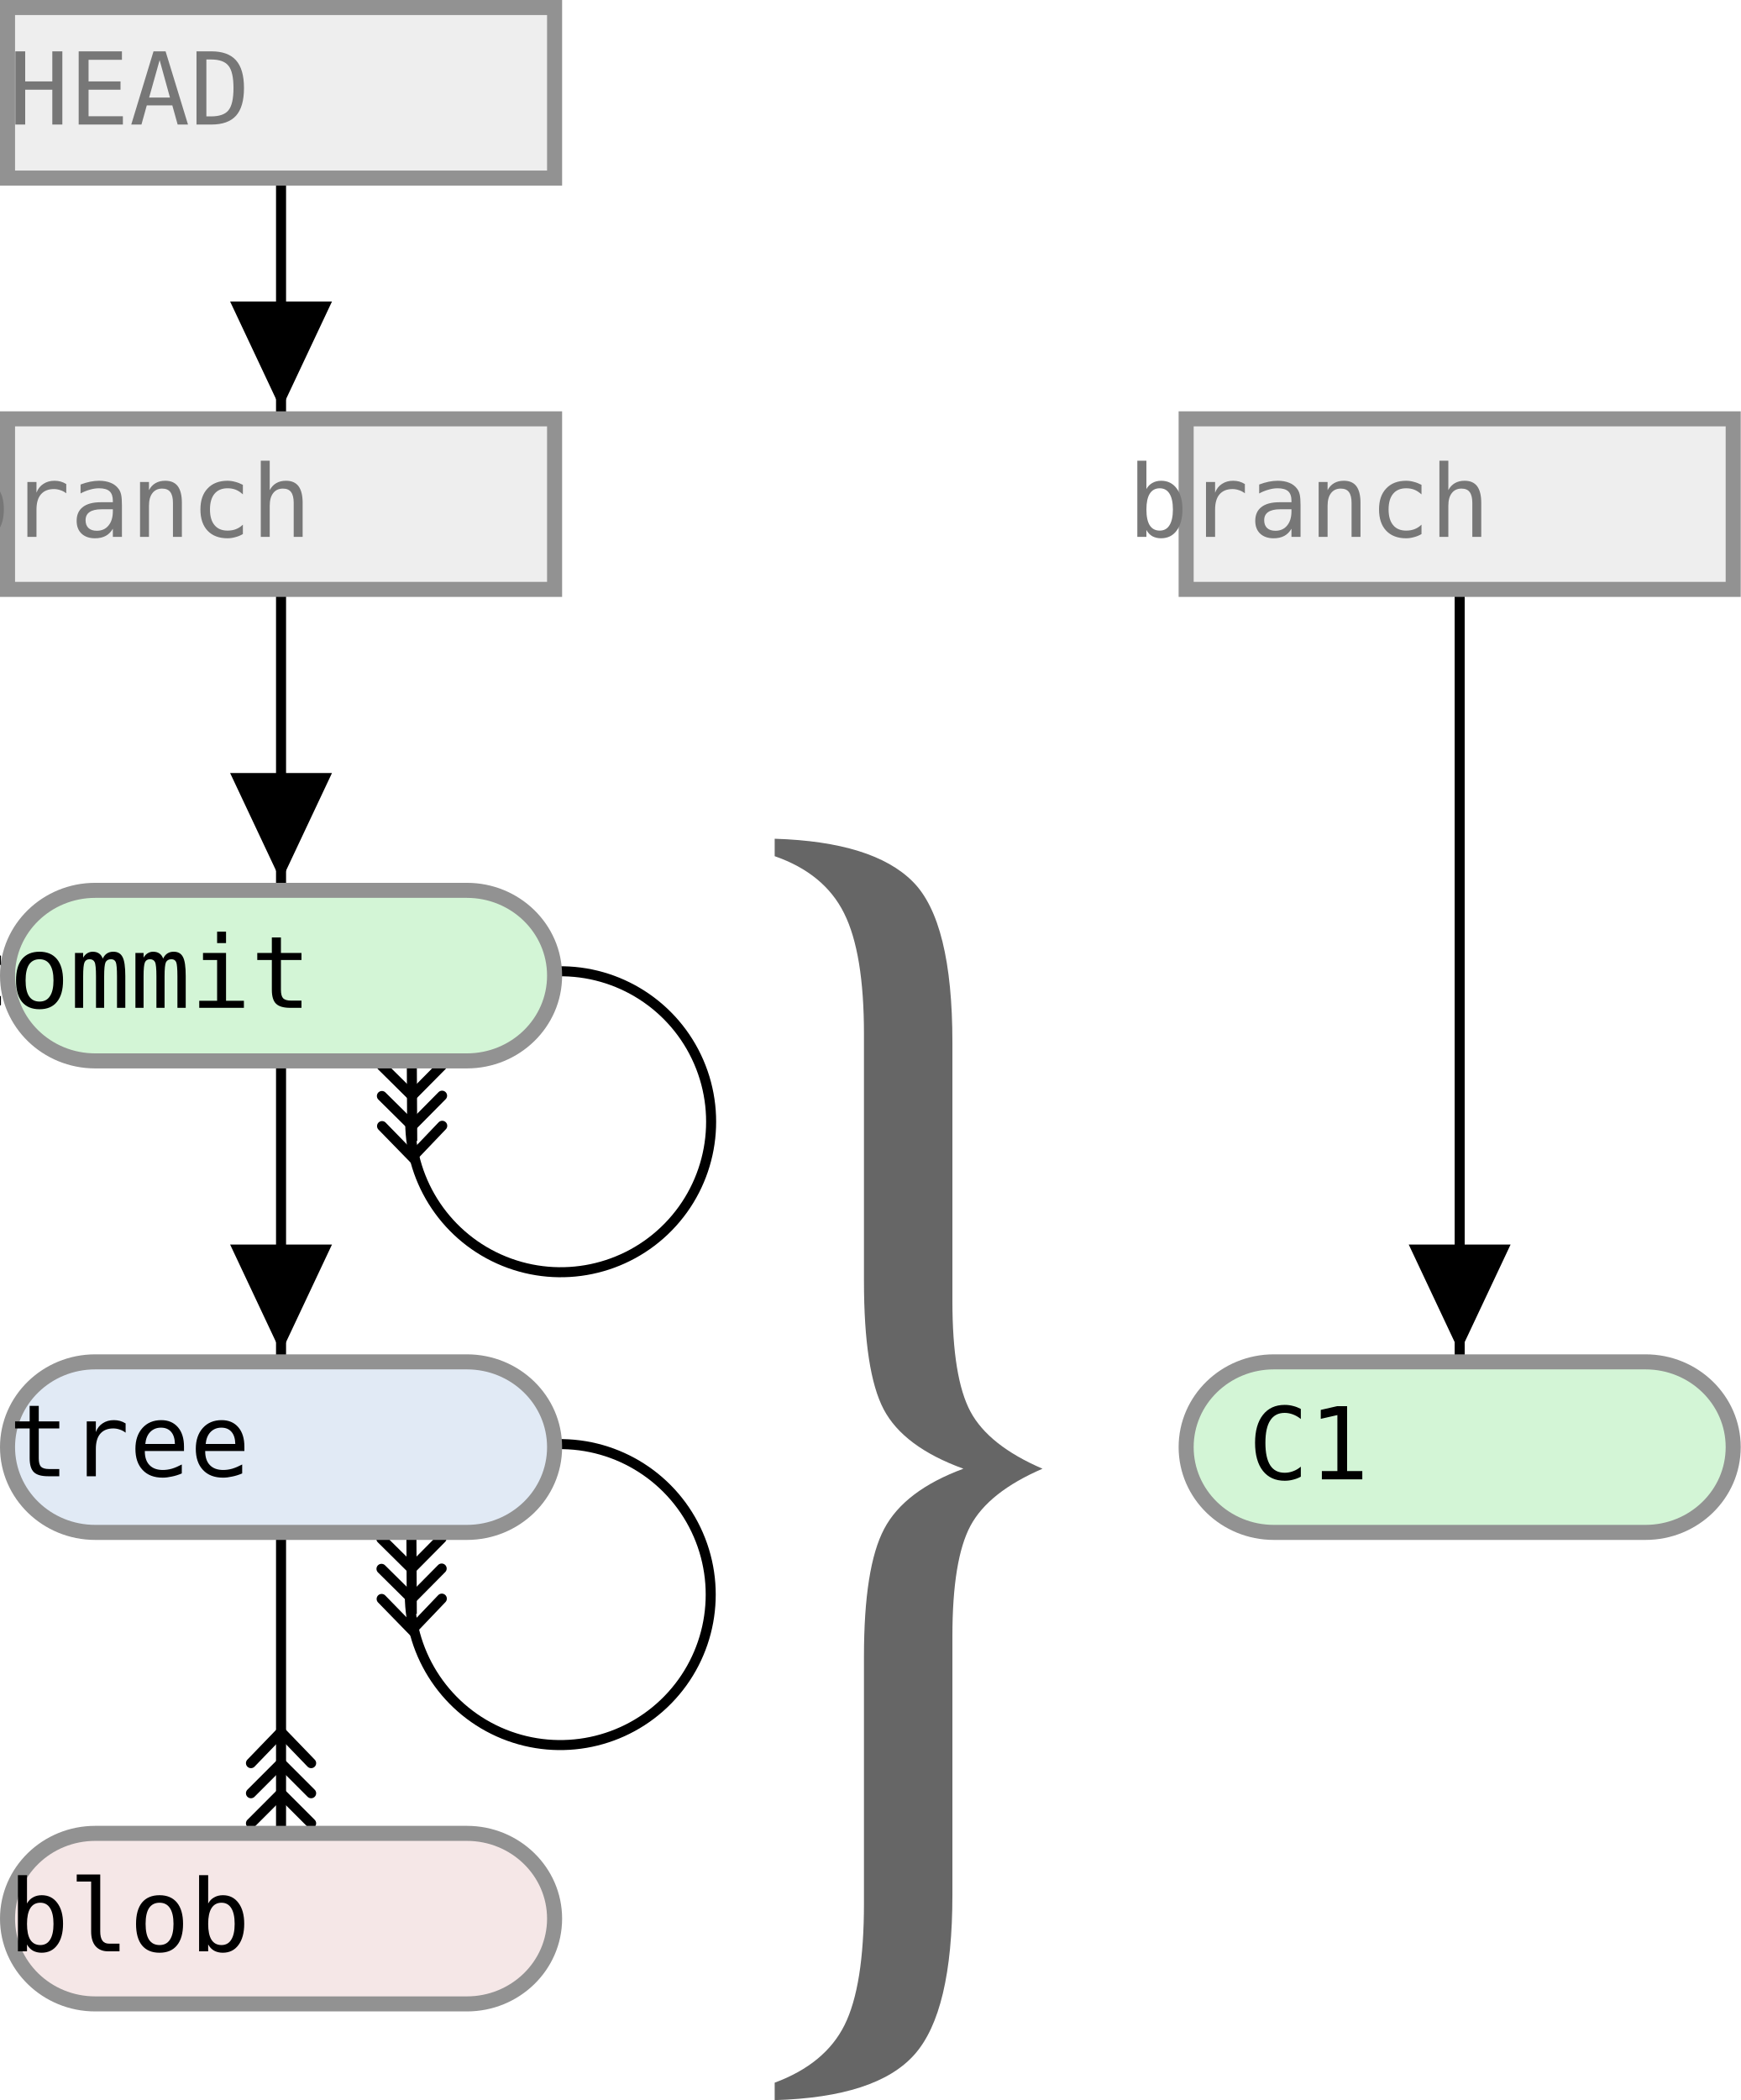
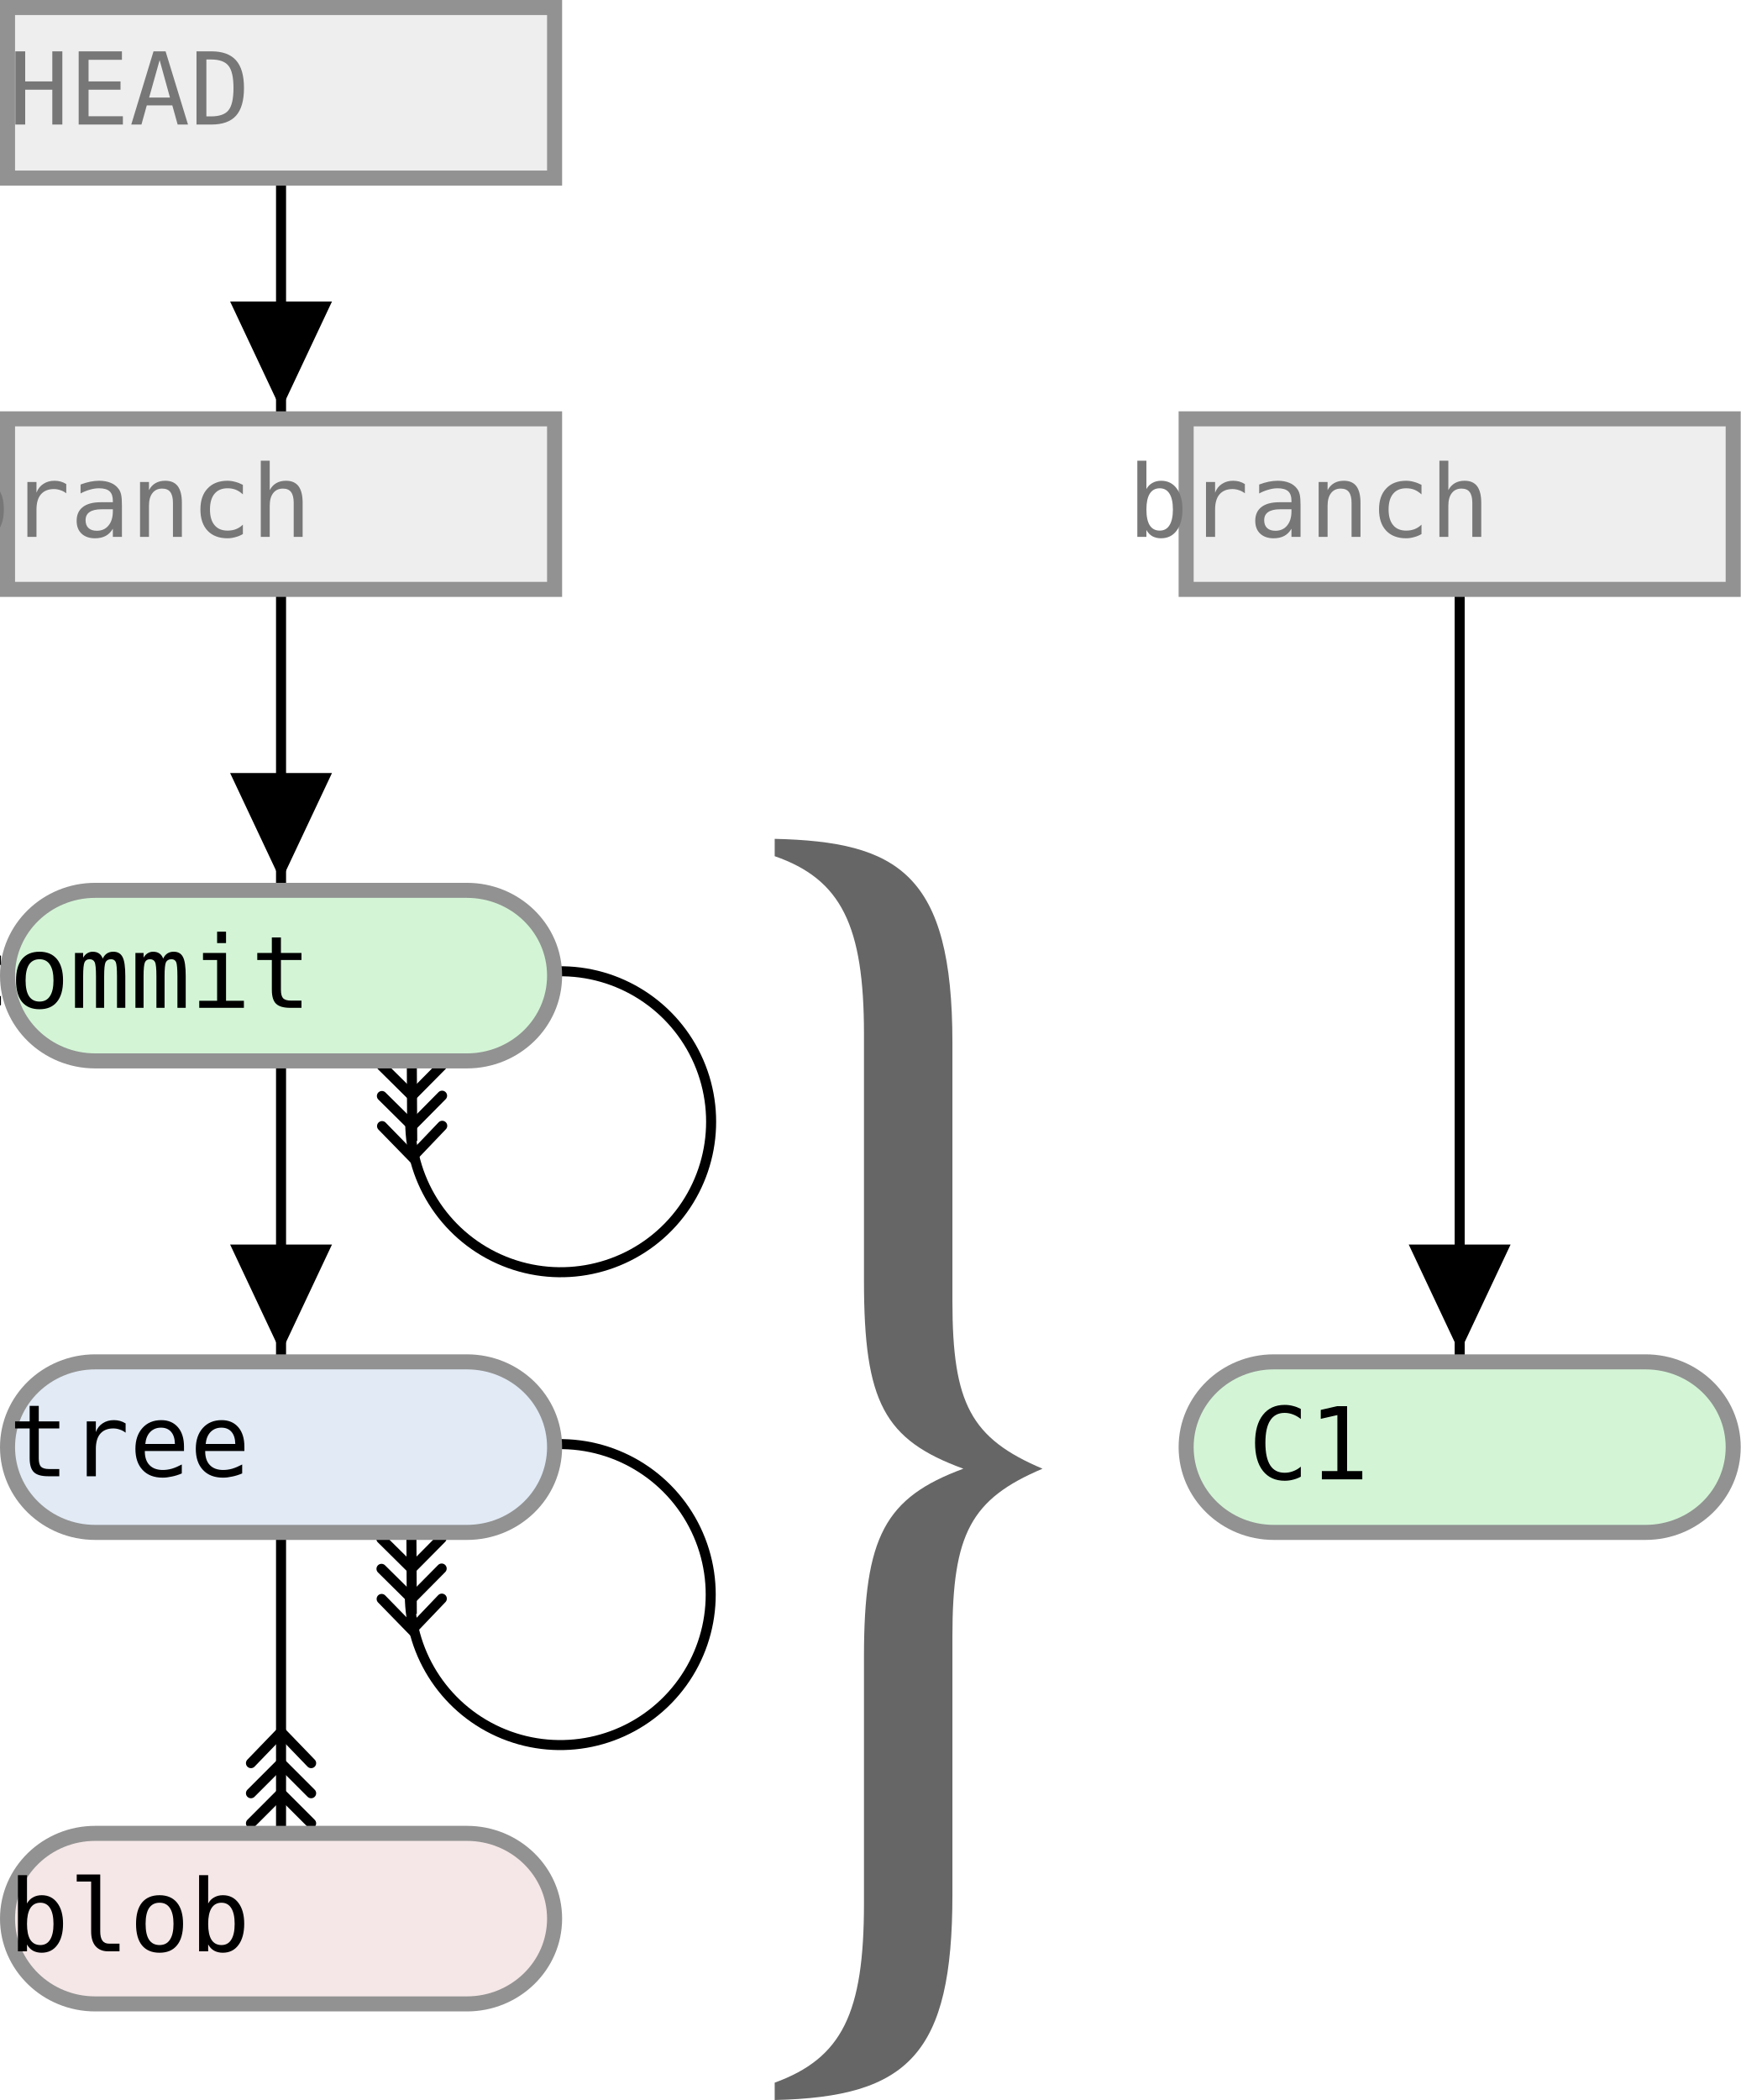
<svg xmlns="http://www.w3.org/2000/svg" width="173.546" height="209.328" version="1.1" id="svg3951" xml:space="preserve">
  <defs id="defs3921">
    <marker style="overflow:visible" id="Tail" refX="4" refY="0" orient="auto-start-reverse" markerWidth="10.33" markerHeight="7" viewBox="0 0 10.33 7" preserveAspectRatio="xMidYMid">
      <path id="tail" style="fill:none;fill-rule:evenodd;stroke:context-stroke;stroke-width:1;stroke-linecap:round" d="m -3,-3 -3.11,3 3.11,3 M -4.0952644e-8,-3 -3,0 -4.0952644e-8,3 M 3,3 -4.0952644e-8,0 3,-3" />
    </marker>
    <marker style="overflow:visible" id="TriangleStart-0-1-82-4" refX="4" refY="0" orient="auto-start-reverse" markerWidth="10.784" markerHeight="10.155" viewBox="0 0 5.324 6.155" preserveAspectRatio="none">
      <path transform="scale(0.5)" style="fill:context-stroke;fill-rule:evenodd;stroke:context-stroke;stroke-width:1pt" d="M 5.77,0 -2.88,5 V -5 Z" id="path135-8-9-9-3" />
    </marker>
    <marker style="overflow:visible" id="TriangleStart-0-1-82-7" refX="4" refY="0" orient="auto-start-reverse" markerWidth="10.784" markerHeight="10.155" viewBox="0 0 5.324 6.155" preserveAspectRatio="none">
      <path transform="scale(0.5)" style="fill:context-stroke;fill-rule:evenodd;stroke:context-stroke;stroke-width:1pt" d="M 5.77,0 -2.88,5 V -5 Z" id="path135-8-9-9-8" />
    </marker>
    <marker style="overflow:visible" id="TriangleStart-0-1-82-8" refX="4" refY="0" orient="auto-start-reverse" markerWidth="10.784" markerHeight="10.155" viewBox="0 0 5.324 6.155" preserveAspectRatio="none">
      <path transform="scale(0.5)" style="fill:context-stroke;fill-rule:evenodd;stroke:context-stroke;stroke-width:1pt" d="M 5.77,0 -2.88,5 V -5 Z" id="path135-8-9-9-84" />
    </marker>
    <marker style="overflow:visible" id="TriangleStart-0-1-82-27" refX="4" refY="0" orient="auto-start-reverse" markerWidth="10.784" markerHeight="10.155" viewBox="0 0 5.324 6.155" preserveAspectRatio="none">
      <path transform="scale(0.5)" style="fill:context-stroke;fill-rule:evenodd;stroke:context-stroke;stroke-width:1pt" d="M 5.77,0 -2.88,5 V -5 Z" id="path135-8-9-9-22" />
    </marker>
    <marker style="overflow:visible" id="Tail-1-3" refX="4" refY="0" orient="auto-start-reverse" markerWidth="10.33" markerHeight="7" viewBox="0 0 10.33 7" preserveAspectRatio="xMidYMid">
      <path id="tail-8-5" style="fill:none;fill-rule:evenodd;stroke:context-stroke;stroke-width:1;stroke-linecap:round" d="m -3,-3 -3.11,3 3.11,3 M -4.0952644e-8,-3 -3,0 -4.0952644e-8,3 M 3,3 -4.0952644e-8,0 3,-3" />
    </marker>
    <marker style="overflow:visible" id="Tail-1-3-0" refX="4" refY="0" orient="auto-start-reverse" markerWidth="10.33" markerHeight="7" viewBox="0 0 10.33 7" preserveAspectRatio="xMidYMid">
      <path id="tail-8-5-9" style="fill:none;fill-rule:evenodd;stroke:context-stroke;stroke-width:1;stroke-linecap:round" d="m -3,-3 -3.11,3 3.11,3 M -4.0952644e-8,-3 -3,0 -4.0952644e-8,3 M 3,3 -4.0952644e-8,0 3,-3" />
    </marker>
  </defs>
  <g id="g2660" transform="translate(237.7249,22.93186)">
    <path style="display:inline;fill:none;fill-rule:evenodd;stroke:#000000;stroke-width:1px;stroke-linecap:butt;stroke-linejoin:miter;stroke-dasharray:none;stroke-dashoffset:0;stroke-opacity:1;marker-end:url(#Tail-1-3)" d="m -196.627,90.813 -0.044,-8.511" id="a_1-1-6-9-9-7-6" />
    <path style="fill:none;stroke:#000000;stroke-width:1;stroke-dasharray:none;stroke-opacity:1" id="path466-2" d="m -182.137,73.887 a 15,15 0 0 1 14.073,9.031 15,15 0 0 1 -3.03,16.445 15,15 0 0 1 -16.367,3.423 15,15 0 0 1 -9.365,-13.853" />
  </g>
  <g id="g2660-3" transform="translate(237.6839,70.06479)">
    <path style="display:inline;fill:none;fill-rule:evenodd;stroke:#000000;stroke-width:1px;stroke-linecap:butt;stroke-linejoin:miter;stroke-dasharray:none;stroke-dashoffset:0;stroke-opacity:1;marker-end:url(#Tail-1-3-0)" d="m -196.627,90.813 -0.044,-8.511" id="a_1-1-6-9-9-7-6-6" />
    <path style="fill:none;stroke:#000000;stroke-width:1;stroke-dasharray:none;stroke-opacity:1" id="path466-2-0" d="m -182.137,73.887 a 15,15 0 0 1 14.073,9.031 15,15 0 0 1 -3.03,16.445 15,15 0 0 1 -16.367,3.423 15,15 0 0 1 -9.365,-13.853" />
  </g>
  <path style="display:inline;fill:#000000;fill-opacity:0;fill-rule:evenodd;stroke:#000000;stroke-width:1px;stroke-linecap:butt;stroke-linejoin:miter;stroke-opacity:1;marker-end:url(#TriangleStart-0-1-82-27)" d="M 145.526,58.75 V 135.75" id="a_1-1-6-9-61" />
  <path style="display:inline;fill:none;fill-rule:evenodd;stroke:#000000;stroke-width:1px;stroke-linecap:butt;stroke-linejoin:miter;stroke-opacity:1;marker-end:url(#TriangleStart-0-1-82-4)" d="m 28.02,17.75 v 24" id="a_1-1-6-9-0" />
  <path style="display:inline;fill:none;fill-rule:evenodd;stroke:#000000;stroke-width:1px;stroke-linecap:butt;stroke-linejoin:miter;stroke-opacity:1;marker-end:url(#TriangleStart-0-1-82-7)" d="m 28.02,58.75 0,30" id="a_1-1-6-9-6" />
  <path style="display:inline;fill:none;fill-rule:evenodd;stroke:#000000;stroke-width:1px;stroke-linecap:butt;stroke-linejoin:miter;stroke-opacity:1;marker-end:url(#TriangleStart-0-1-82-8)" d="m 28.02,105.75 0,30" id="a_1-1-6-9-3" />
  <path style="display:inline;fill:none;fill-rule:evenodd;stroke:#000000;stroke-width:1px;stroke-linecap:butt;stroke-linejoin:miter;stroke-opacity:1;marker-end:url(#Tail)" d="m 28.02,152.75 0,30" id="a_1-1-6-9-9" />
-   <text xml:space="preserve" style="font-weight:bold;font-size:109.963px;line-height:125%;font-family:'Open Sans';-inkscape-font-specification:'Open Sans Bold';letter-spacing:0px;word-spacing:0px;fill:#666666;fill-opacity:1;stroke:none;stroke-width:0;stroke-linecap:butt;stroke-linejoin:miter;stroke-dasharray:none;stroke-opacity:1" x="95.205" y="140.606" id="text4998" transform="scale(0.763634,1.309528)">
-     <tspan id="tspan4996" x="95.205" y="140.606" style="font-style:normal;font-variant:normal;font-weight:bold;font-stretch:normal;font-size:109.963px;font-family:FreeSerif;-inkscape-font-specification:'FreeSerif Bold';stroke-width:0;stroke-dasharray:none">}</tspan>
-   </text>
+   <path d="m 77.236,83.616 v 1.728 c 6.634,2.304 8.901,6.912 8.901,17.712 v 24.624 c 0,12.096 2.015,15.84 9.909,18.72 -7.809,2.88 -9.909,6.768 -9.909,18.72 v 24.624 c 0,10.944 -2.183,15.408 -8.901,17.856 v 1.728 c 13.351,-0.288 17.718,-4.608 17.718,-20.448 v -25.776 c 0,-10.224 1.847,-13.68 8.985,-16.704 -7.138,-3.024 -8.985,-6.48 -8.985,-16.704 v -25.776 c 0,-16.848 -5.458,-20.016 -17.718,-20.304 z" style="font-weight:bold;font-size:109.963px;line-height:125%;font-family:FreeSerif;-inkscape-font-specification:'FreeSerif Bold';letter-spacing:0px;word-spacing:0px;fill:#666666;stroke-width:0" id="path981" />
  <g id="g3611" transform="translate(-233.8117,0.75)">
    <rect id="1215" width="54.541" height="17" x="234.562" y="88" rx="8.745" ry="8.5" style="fill:#d3f5d6;stroke:#929292;stroke-width:1.5;stroke-dasharray:none;stroke-opacity:1" />
    <text id="1215_text" x="240.582" y="89.21" style="font-size:10px;font-family:Inconsolata;fill:#cccccc;stroke:#cccccc;stroke-width:0;stroke-dasharray:none">
      <tspan id="1215_line1" text-anchor="middle" x="261.832" y="99.71" text-align="center" font-family="Inconsolata" font-size="10px" fill="#000000" stroke="#000000" style="stroke-width:0;stroke-dasharray:none">commit</tspan>
    </text>
  </g>
  <g id="g3611-8" transform="translate(-116.3059,47.75)">
    <rect id="1215-79" width="54.541" height="17" x="234.562" y="88" rx="8.745" ry="8.5" style="fill:#d3f5d6;stroke:#929292;stroke-width:1.5;stroke-dasharray:none;stroke-opacity:1" />
    <text id="1215_text-2" x="240.582" y="89.21" style="font-size:10px;font-family:Inconsolata;fill:#cccccc;stroke:#cccccc;stroke-width:0;stroke-dasharray:none">
      <tspan id="1215_line1-0" text-anchor="middle" x="261.832" y="99.71" text-align="center" font-family="Inconsolata" font-size="10px" fill="#000000" stroke="#000000" style="stroke-width:0;stroke-dasharray:none">C1</tspan>
    </text>
  </g>
  <g id="g3594" transform="translate(-233.8117,0.75)">
    <rect id="1215-3" width="54.541" height="17" x="234.562" y="135" rx="8.745" ry="8.5" style="fill:#e1eaf5;fill-opacity:1;stroke:#929292;stroke-width:1.5;stroke-dasharray:none;stroke-opacity:1" />
    <text id="1216_text" x="246.769" y="135.905" style="font-size:10px;font-family:Inconsolata;fill:#cccccc;stroke:#cccccc;stroke-width:0;stroke-dasharray:none">
      <tspan id="1216_line1" text-anchor="middle" x="261.769" y="146.405" text-align="center" font-family="Inconsolata" font-size="10px" fill="#000000" stroke="#000000" style="stroke-width:0;stroke-dasharray:none">tree</tspan>
    </text>
  </g>
  <g id="g3577" transform="translate(-233.8117,0.75)">
    <rect id="1215-6" width="54.541" height="17" x="234.562" y="182" rx="8.745" ry="8.5" style="fill:#f5e7e7;fill-opacity:1;stroke:#929292;stroke-width:1.5;stroke-dasharray:none;stroke-opacity:1" />
    <text id="1219_text" x="246.752" y="183.26" style="font-size:10px;font-family:Inconsolata;fill:#cccccc;stroke:#cccccc;stroke-width:0;stroke-dasharray:none">
      <tspan id="1219_line1" text-anchor="middle" x="261.752" y="193.76" text-align="center" font-family="Inconsolata" font-size="10px" fill="#000000" stroke="#000000" style="stroke-width:0;stroke-dasharray:none">blob</tspan>
    </text>
  </g>
  <g id="g3628" transform="translate(-233.8117,0.75)">
    <rect id="1215-7" width="54.541" height="17" x="234.562" y="41" rx="0" ry="0" style="fill:#eeeeee;fill-opacity:1;stroke:#929292;stroke-width:1.5;stroke-dasharray:none;stroke-opacity:1" />
    <text id="1227_text" x="246.872" y="42.265" style="font-size:10px;font-family:Inconsolata;fill:#cccccc;stroke:#cccccc;stroke-width:0;stroke-dasharray:none">
      <tspan id="1227_line1" text-anchor="middle" x="261.872" y="52.765" text-align="center" font-family="Inconsolata" font-size="10px" fill="#777777" stroke="#777777" style="stroke-width:0;stroke-dasharray:none">branch</tspan>
    </text>
  </g>
  <g id="g3628-6" transform="translate(-116.3059,0.750003)">
    <rect id="1215-7-2" width="54.541" height="17" x="234.562" y="41" rx="0" ry="0" style="fill:#eeeeee;fill-opacity:1;stroke:#929292;stroke-width:1.5;stroke-dasharray:none;stroke-opacity:1" />
    <text id="1227_text-6" x="246.872" y="42.265" style="font-size:10px;font-family:Inconsolata;fill:#cccccc;stroke:#cccccc;stroke-width:0;stroke-dasharray:none">
      <tspan id="1227_line1-1" text-anchor="middle" x="261.872" y="52.765" text-align="center" font-family="Inconsolata" font-size="10px" fill="#777777" stroke="#777777" style="stroke-width:0;stroke-dasharray:none">branch</tspan>
    </text>
  </g>
  <g id="g3645" transform="translate(-233.8117,0.75)">
    <rect id="1215-5" width="54.541" height="17" x="234.562" y="-3.8146972e-08" rx="0" ry="0" style="fill:#eeeeee;fill-opacity:1;stroke:#929292;stroke-width:1.5;stroke-dasharray:none;stroke-opacity:1" />
    <text id="1228_text" x="251.762" y="1.165" style="font-size:10px;font-family:Inconsolata;fill:#cccccc;stroke:#cccccc;stroke-width:0;stroke-dasharray:none">
      <tspan id="1228_line1" text-anchor="middle" x="261.762" y="11.665" text-align="center" font-family="Inconsolata" font-size="10px" fill="#777777" stroke="#777777" style="stroke-width:0;stroke-dasharray:none">HEAD</tspan>
    </text>
  </g>
</svg>
